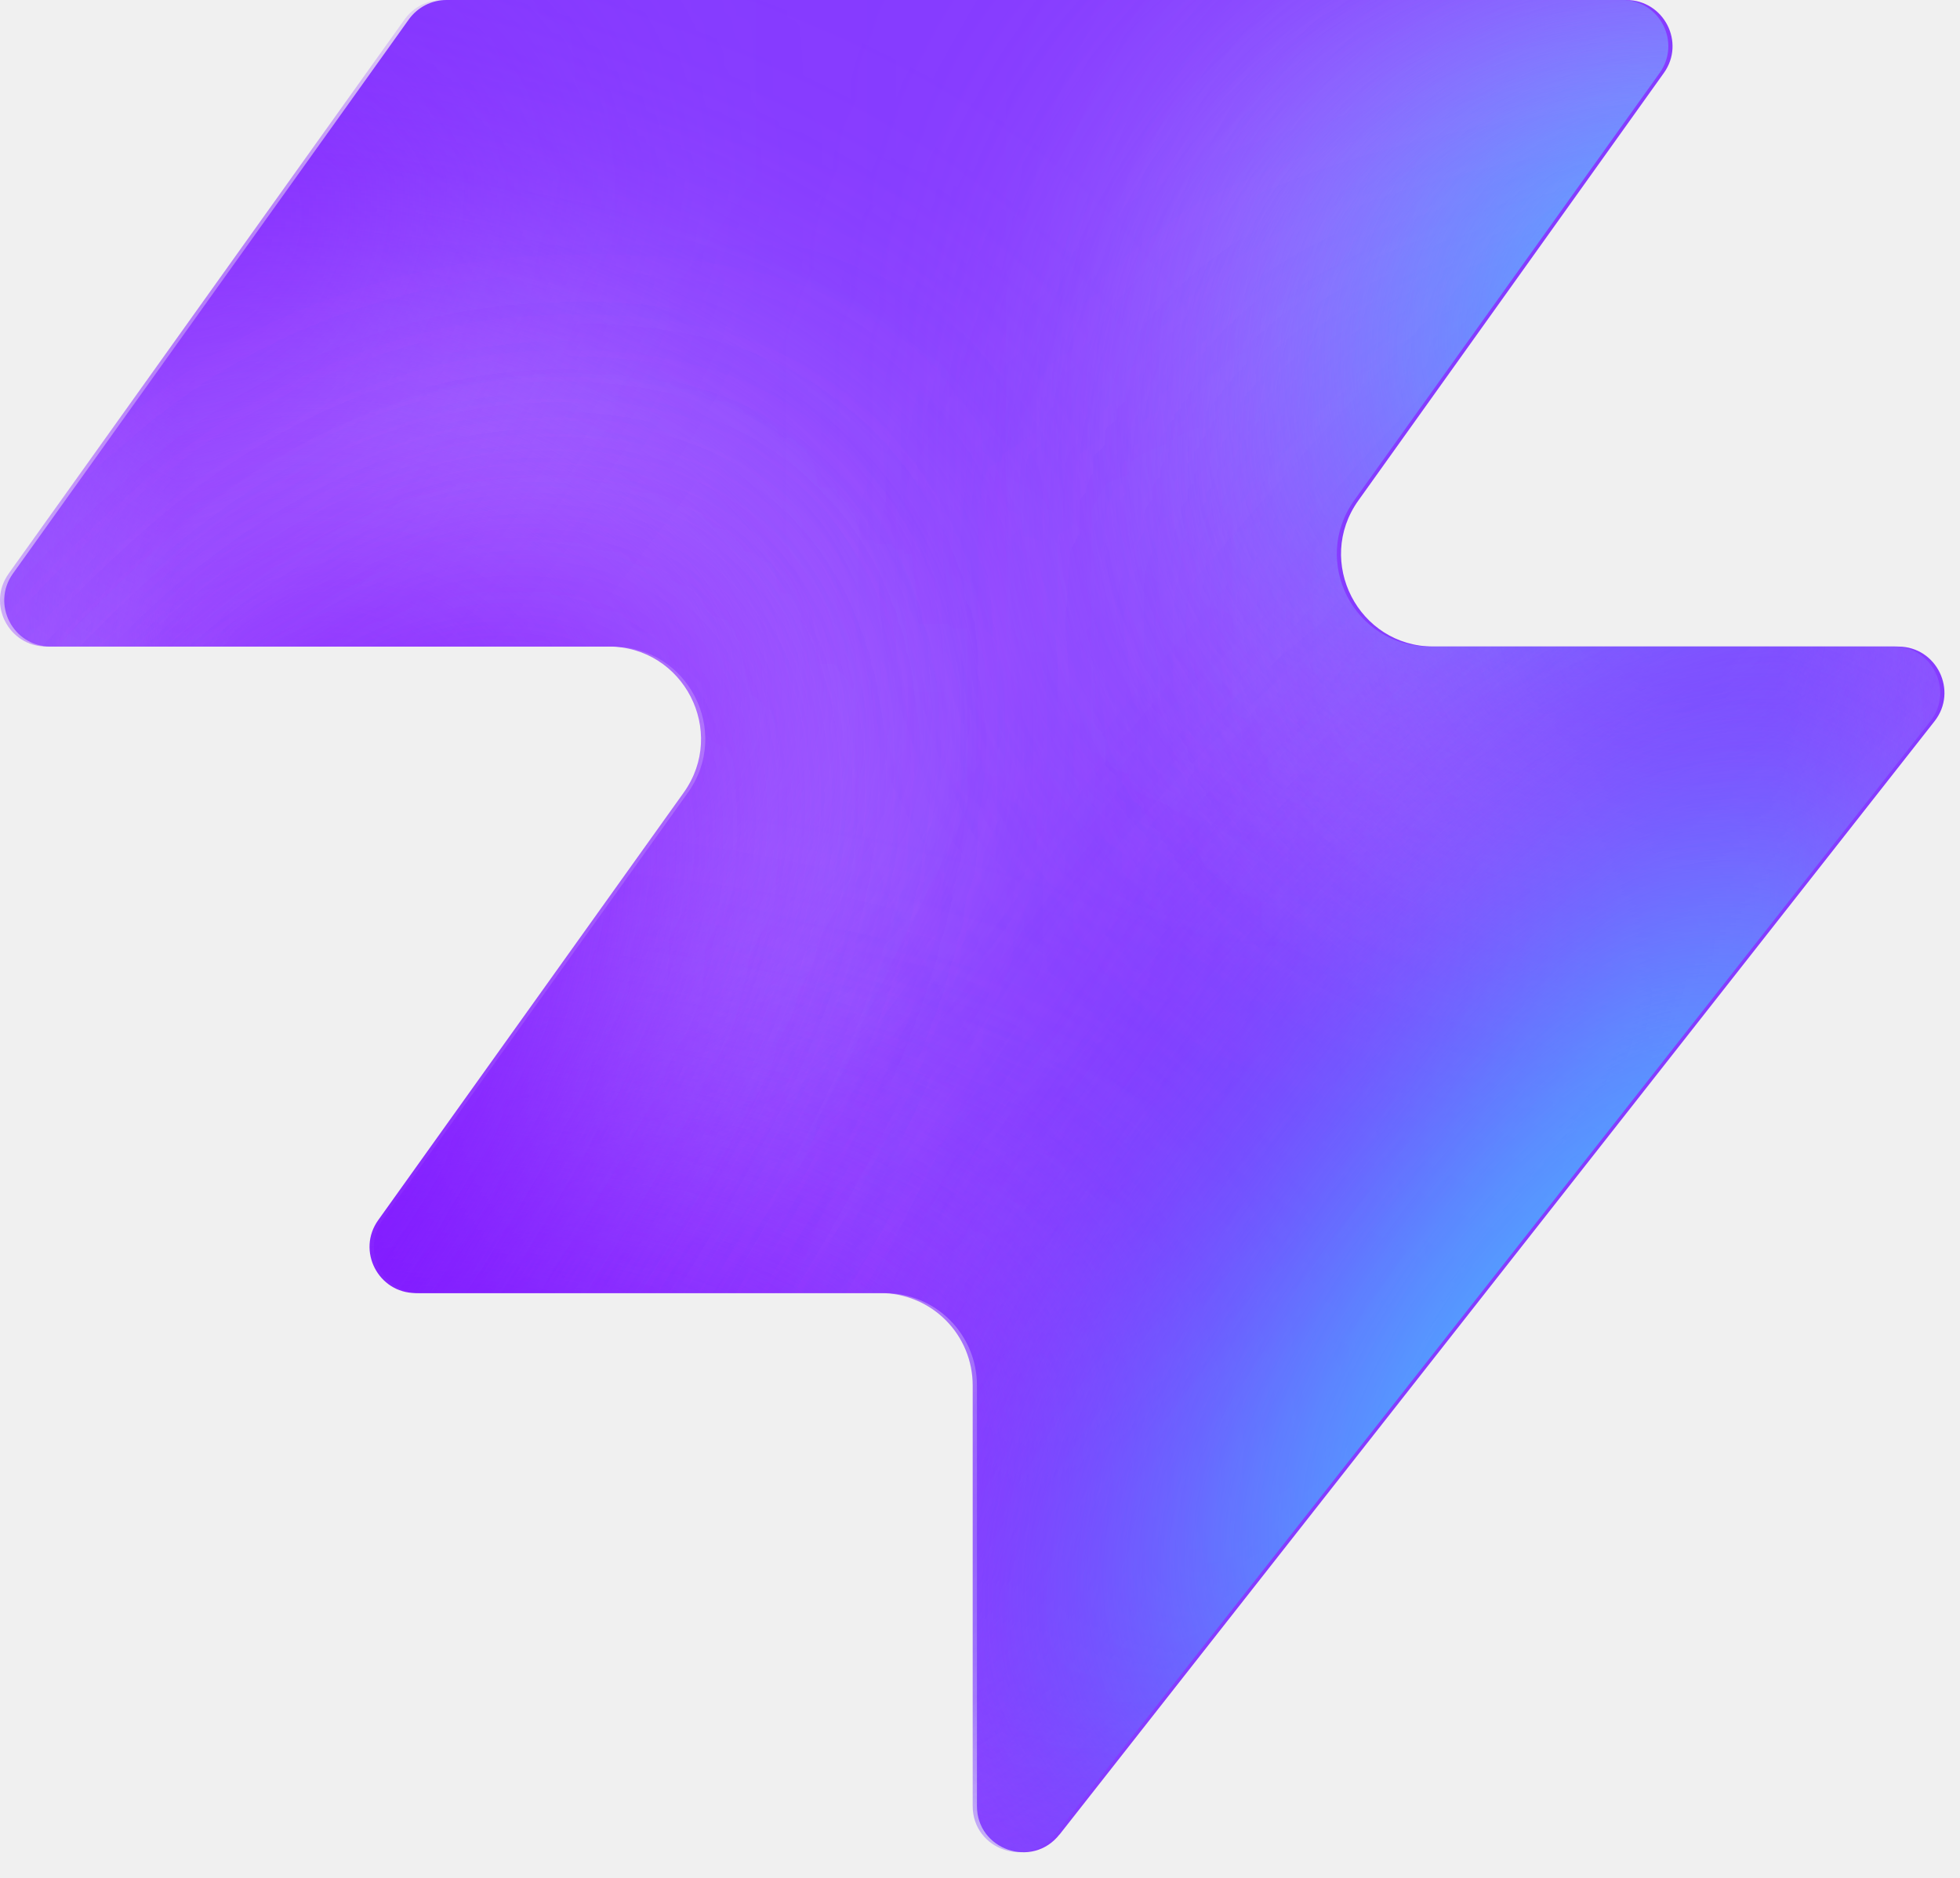
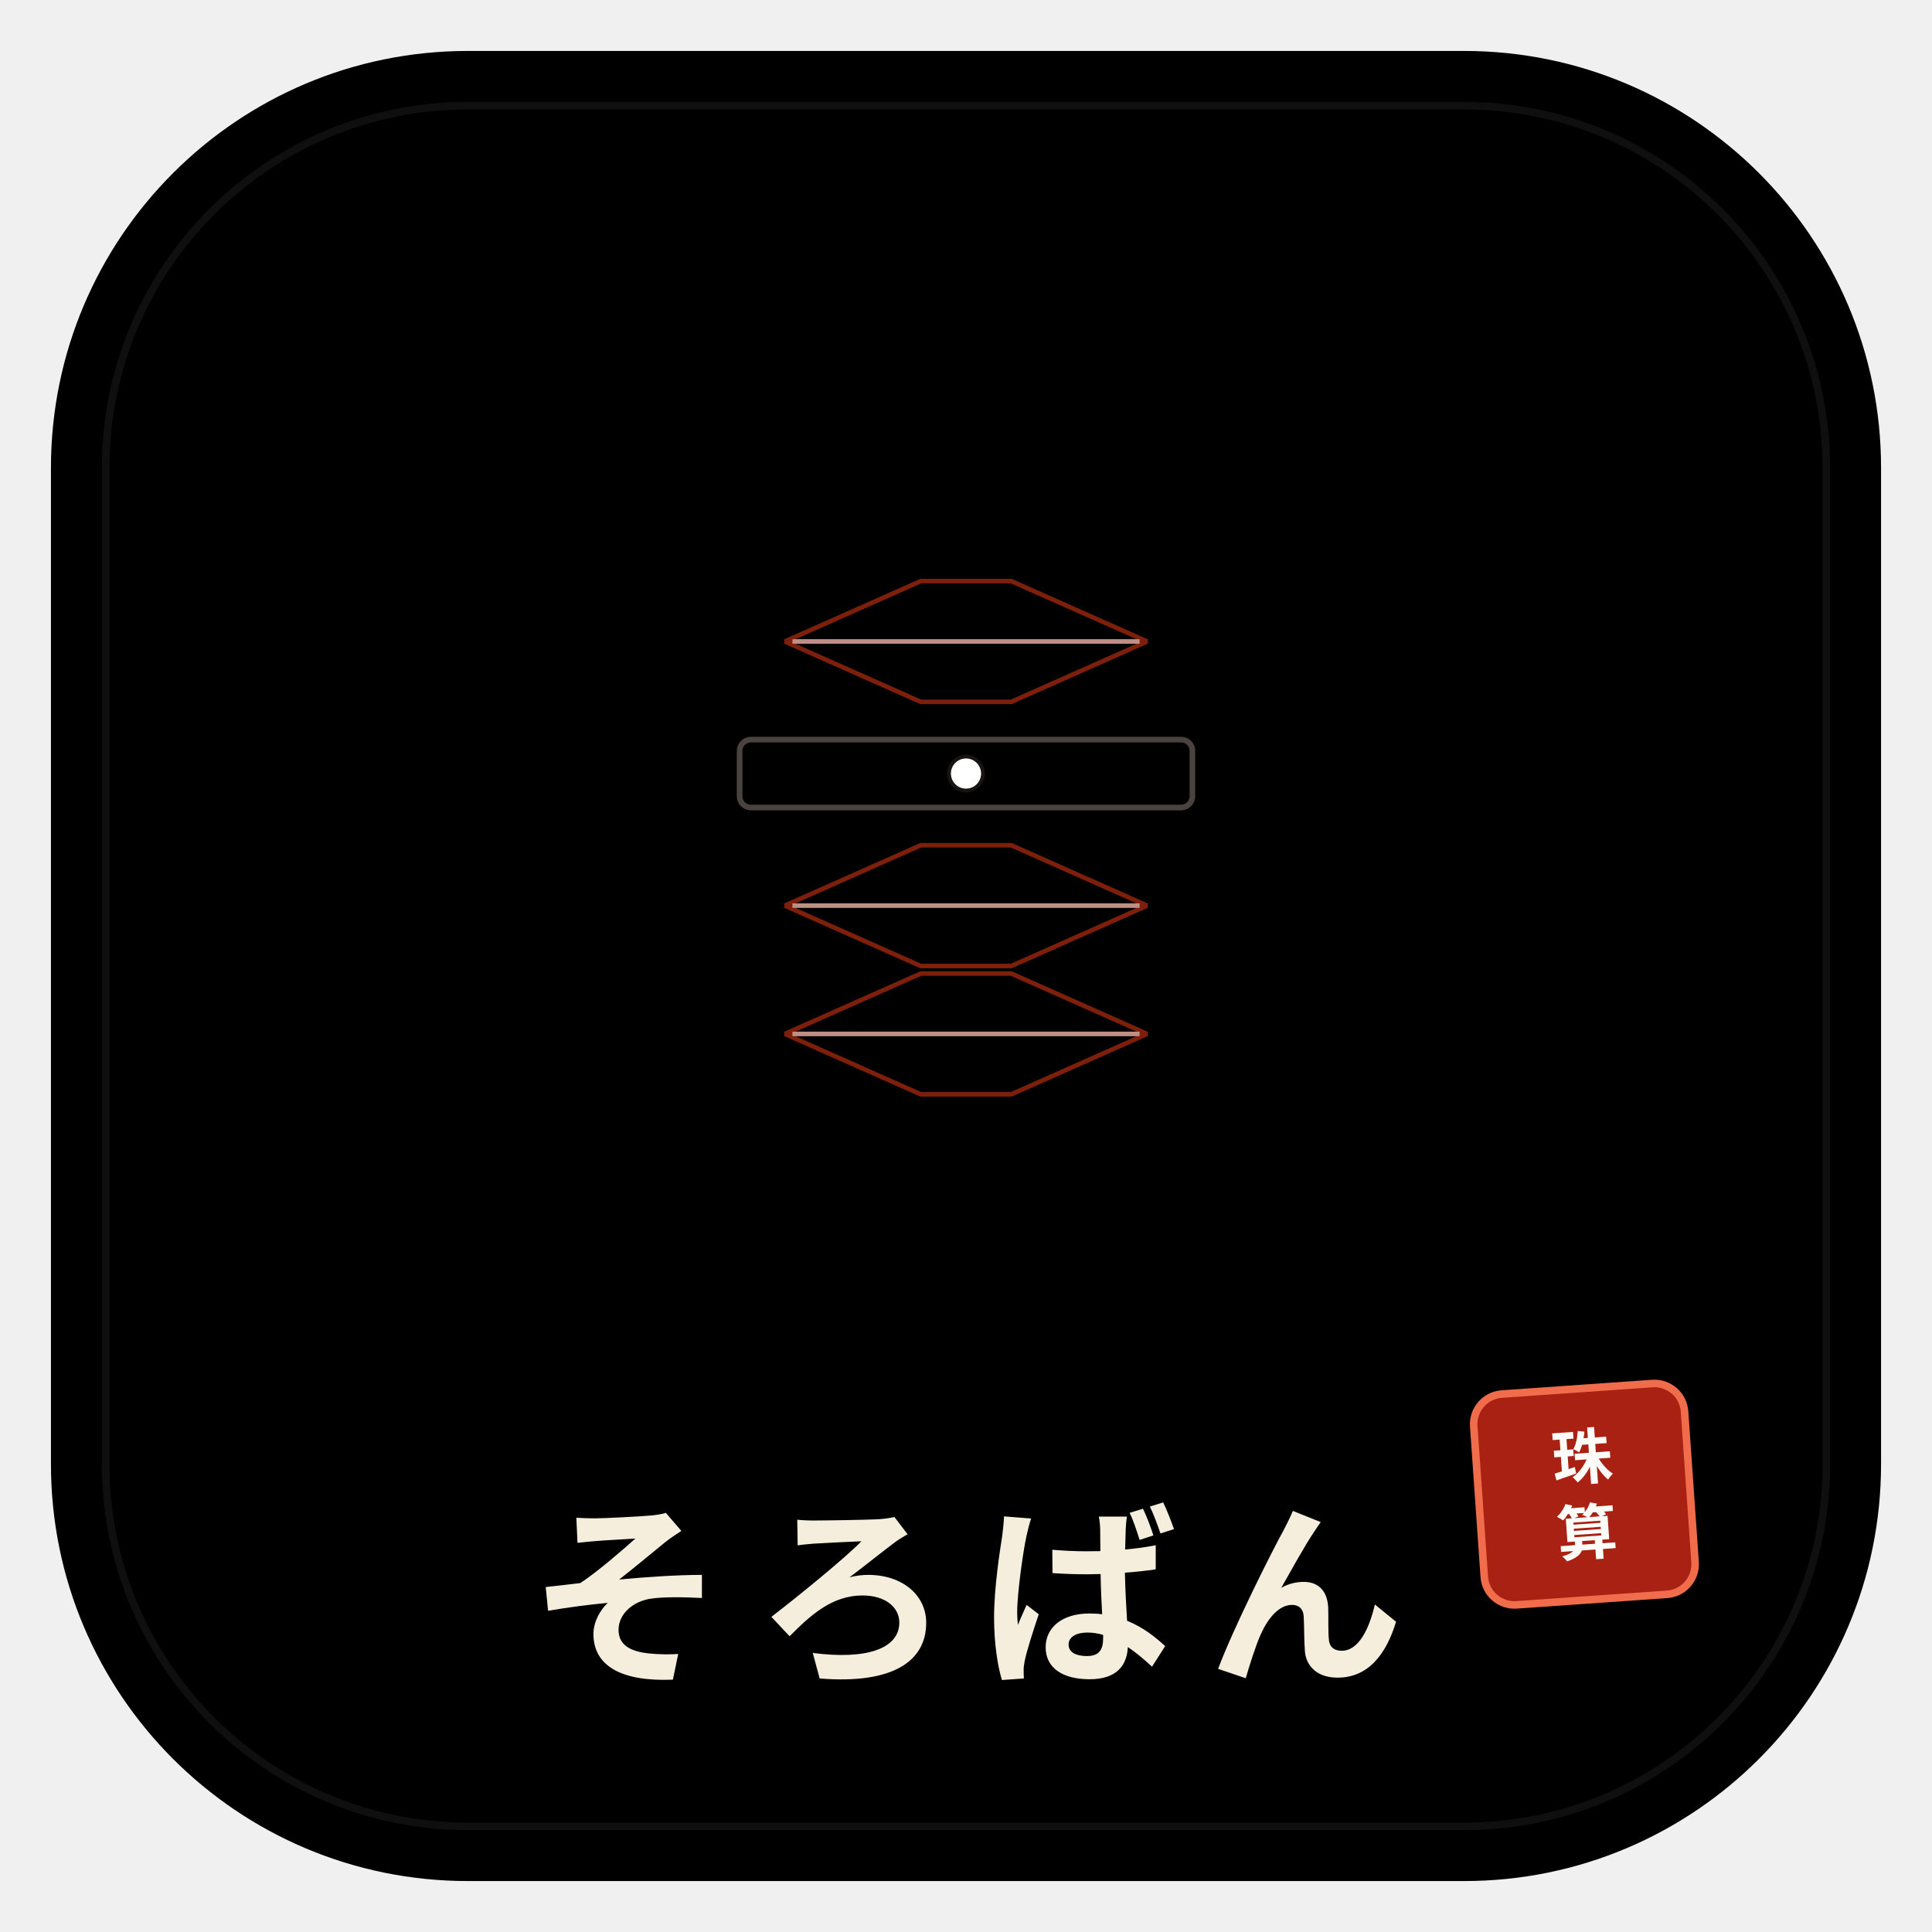
- <svg xmlns="http://www.w3.org/2000/svg" width="48" height="46" fill="none" viewBox="0 0 48 46">
-   <path fill="#863bff" d="M25.946 44.938c-.664.845-2.021.375-2.021-.698V33.937a2.26 2.26 0 0 0-2.262-2.262H10.287c-.92 0-1.456-1.04-.92-1.788l7.48-10.471c1.07-1.497 0-3.578-1.842-3.578H1.237c-.92 0-1.456-1.04-.92-1.788L10.013.474c.214-.297.556-.474.92-.474h28.894c.92 0 1.456 1.04.92 1.788l-7.48 10.471c-1.07 1.498 0 3.579 1.842 3.579h11.377c.943 0 1.473 1.088.89 1.83L25.947 44.94z" style="fill:#863bff;fill:color(display-p3 .525 .23 1);fill-opacity:1" />
-   <mask id="a" width="48" height="46" x="0" y="0" maskUnits="userSpaceOnUse" style="mask-type:alpha">
-     <path fill="#000" d="M25.842 44.938c-.664.844-2.021.375-2.021-.698V33.937a2.26 2.26 0 0 0-2.262-2.262H10.183c-.92 0-1.456-1.04-.92-1.788l7.48-10.471c1.07-1.498 0-3.579-1.842-3.579H1.133c-.92 0-1.456-1.04-.92-1.787L9.91.473c.214-.297.556-.474.92-.474h28.894c.92 0 1.456 1.04.92 1.788l-7.48 10.471c-1.07 1.498 0 3.578 1.842 3.578h11.377c.943 0 1.473 1.088.89 1.832L25.843 44.94z" style="fill:#000;fill-opacity:1" />
-   </mask>
-   <g mask="url(#a)">
-     <g filter="url(#b)">
-       <ellipse cx="5.508" cy="14.704" fill="#ede6ff" rx="5.508" ry="14.704" style="fill:#ede6ff;fill:color(display-p3 .927 .903 1);fill-opacity:1" transform="matrix(.00324 1 1 -.00324 -4.47 31.516)" />
+ <svg xmlns="http://www.w3.org/2000/svg" viewBox="0 0 512 512" width="512" height="512">
+   <defs>
+     <linearGradient id="bgGrad" x1="0%" y1="0%" x2="100%" y2="100%">
+       <stop offset="0%" stopColor="#25211f" />
+       <stop offset="50%" stopColor="#171413" />
+       <stop offset="100%" stopColor="#0d0b0a" />
+     </linearGradient>
+     <linearGradient id="goldBorder" x1="0%" y1="0%" x2="100%" y2="100%">
+       <stop offset="0%" stopColor="#f59e42" />
+       <stop offset="35%" stopColor="#8a5317" />
+       <stop offset="70%" stopColor="#e05638" />
+       <stop offset="100%" stopColor="#4a2610" />
+     </linearGradient>
+     <linearGradient id="ensoGrad" x1="0%" y1="0%" x2="100%" y2="100%">
+       <stop offset="0%" stopColor="#e05638" />
+       <stop offset="40%" stopColor="#f59e42" />
+       <stop offset="75%" stopColor="#d97736" />
+       <stop offset="100%" stopColor="#8a2411" />
+     </linearGradient>
+     <linearGradient id="beadTopGrad" x1="0%" y1="0%" x2="0%" y2="100%">
+       <stop offset="0%" stopColor="#ff8264" />
+       <stop offset="100%" stopColor="#e05638" />
+     </linearGradient>
+     <linearGradient id="beadBotGrad" x1="0%" y1="0%" x2="0%" y2="100%">
+       <stop offset="0%" stopColor="#c24327" />
+       <stop offset="100%" stopColor="#872512" />
+     </linearGradient>
+     <linearGradient id="metalRod" x1="0%" y1="0%" x2="100%" y2="0%">
+       <stop offset="0%" stopColor="#1a1817" />
+       <stop offset="50%" stopColor="#665e5b" />
+       <stop offset="100%" stopColor="#1a1817" />
+     </linearGradient>
+     <linearGradient id="woodBeam" x1="0%" y1="0%" x2="0%" y2="100%">
+       <stop offset="0%" stopColor="#3d3735" />
+       <stop offset="50%" stopColor="#262221" />
+       <stop offset="100%" stopColor="#141212" />
+     </linearGradient>
+   </defs>
+   <rect x="16" y="16" width="480" height="480" rx="108" ry="108" fill="url(#bgGrad)" stroke="url(#goldBorder)" stroke-width="5" />
+   <rect x="28" y="28" width="456" height="456" rx="96" ry="96" fill="none" stroke="rgba(255,255,255,0.06)" stroke-width="2" />
+   <g transform="translate(256, 256)">
+     <path d="M -140,-60 A 165,165 0 1,1 90,145" fill="none" stroke="url(#ensoGrad)" stroke-width="14" stroke-linecap="round" opacity="0.45" />
+   </g>
+   <g transform="translate(196, 76)">
+     <rect x="56" y="20" width="8" height="320" rx="4" fill="url(#metalRod)" />
+     <rect x="0" y="120" width="120" height="18" rx="3" fill="url(#woodBeam)" stroke="#4a423f" stroke-width="1.5" />
+     <circle cx="60" cy="129" r="4.5" fill="#ffffff" stroke="#171413" stroke-width="1" />
+     <g transform="translate(60, 94)">
+       <polygon points="-12,-16 12,-16 48,0 -48,0" fill="url(#beadTopGrad)" stroke="#7e1f0c" stroke-width="1.2" />
+       <polygon points="-48,0 48,0 12,16 -12,16" fill="url(#beadBotGrad)" stroke="#7e1f0c" stroke-width="1.2" />
+       <line x1="-46" y1="0" x2="46" y2="0" stroke="rgba(255,255,255,0.5)" stroke-width="1.2" />
    </g>
-     <g filter="url(#c)">
-       <ellipse cx="10.399" cy="29.851" fill="#ede6ff" rx="10.399" ry="29.851" style="fill:#ede6ff;fill:color(display-p3 .927 .903 1);fill-opacity:1" transform="matrix(.00324 1 1 -.00324 -39.328 7.883)" />
+     <g transform="translate(60, 164)">
+       <polygon points="-12,-16 12,-16 48,0 -48,0" fill="url(#beadTopGrad)" stroke="#7e1f0c" stroke-width="1.2" />
+       <polygon points="-48,0 48,0 12,16 -12,16" fill="url(#beadBotGrad)" stroke="#7e1f0c" stroke-width="1.2" />
+       <line x1="-46" y1="0" x2="46" y2="0" stroke="rgba(255,255,255,0.5)" stroke-width="1.2" />
    </g>
-     <g filter="url(#d)">
-       <ellipse cx="5.508" cy="30.487" fill="#7e14ff" rx="5.508" ry="30.487" style="fill:#7e14ff;fill:color(display-p3 .492 .077 1);fill-opacity:1" transform="rotate(89.814 -25.913 -14.639)scale(1 -1)" />
-     </g>
-     <g filter="url(#e)">
-       <ellipse cx="5.508" cy="30.599" fill="#7e14ff" rx="5.508" ry="30.599" style="fill:#7e14ff;fill:color(display-p3 .492 .077 1);fill-opacity:1" transform="rotate(89.814 -32.644 -3.334)scale(1 -1)" />
-     </g>
-     <g filter="url(#f)">
-       <ellipse cx="5.508" cy="30.599" fill="#7e14ff" rx="5.508" ry="30.599" style="fill:#7e14ff;fill:color(display-p3 .492 .077 1);fill-opacity:1" transform="matrix(.00324 1 1 -.00324 -34.34 30.47)" />
-     </g>
-     <g filter="url(#g)">
-       <ellipse cx="14.072" cy="22.078" fill="#ede6ff" rx="14.072" ry="22.078" style="fill:#ede6ff;fill:color(display-p3 .927 .903 1);fill-opacity:1" transform="rotate(93.35 24.506 48.493)scale(-1 1)" />
-     </g>
-     <g filter="url(#h)">
-       <ellipse cx="3.47" cy="21.501" fill="#7e14ff" rx="3.47" ry="21.501" style="fill:#7e14ff;fill:color(display-p3 .492 .077 1);fill-opacity:1" transform="rotate(89.009 28.708 47.59)scale(-1 1)" />
-     </g>
-     <g filter="url(#i)">
-       <ellipse cx="3.47" cy="21.501" fill="#7e14ff" rx="3.47" ry="21.501" style="fill:#7e14ff;fill:color(display-p3 .492 .077 1);fill-opacity:1" transform="rotate(89.009 28.708 47.59)scale(-1 1)" />
-     </g>
-     <g filter="url(#j)">
-       <ellipse cx=".387" cy="8.972" fill="#7e14ff" rx="4.407" ry="29.108" style="fill:#7e14ff;fill:color(display-p3 .492 .077 1);fill-opacity:1" transform="rotate(39.51 .387 8.972)" />
-     </g>
-     <g filter="url(#k)">
-       <ellipse cx="47.523" cy="-6.092" fill="#7e14ff" rx="4.407" ry="29.108" style="fill:#7e14ff;fill:color(display-p3 .492 .077 1);fill-opacity:1" transform="rotate(37.892 47.523 -6.092)" />
-     </g>
-     <g filter="url(#l)">
-       <ellipse cx="41.412" cy="6.333" fill="#47bfff" rx="5.971" ry="9.665" style="fill:#47bfff;fill:color(display-p3 .28 .748 1);fill-opacity:1" transform="rotate(37.892 41.412 6.333)" />
-     </g>
-     <g filter="url(#m)">
-       <ellipse cx="-1.879" cy="38.332" fill="#7e14ff" rx="4.407" ry="29.108" style="fill:#7e14ff;fill:color(display-p3 .492 .077 1);fill-opacity:1" transform="rotate(37.892 -1.88 38.332)" />
-     </g>
-     <g filter="url(#n)">
-       <ellipse cx="-1.879" cy="38.332" fill="#7e14ff" rx="4.407" ry="29.108" style="fill:#7e14ff;fill:color(display-p3 .492 .077 1);fill-opacity:1" transform="rotate(37.892 -1.88 38.332)" />
-     </g>
-     <g filter="url(#o)">
-       <ellipse cx="35.651" cy="29.907" fill="#7e14ff" rx="4.407" ry="29.108" style="fill:#7e14ff;fill:color(display-p3 .492 .077 1);fill-opacity:1" transform="rotate(37.892 35.651 29.907)" />
-     </g>
-     <g filter="url(#p)">
-       <ellipse cx="38.418" cy="32.4" fill="#47bfff" rx="5.971" ry="15.297" style="fill:#47bfff;fill:color(display-p3 .28 .748 1);fill-opacity:1" transform="rotate(37.892 38.418 32.4)" />
+     <g transform="translate(60, 198)">
+       <polygon points="-12,-16 12,-16 48,0 -48,0" fill="url(#beadTopGrad)" stroke="#7e1f0c" stroke-width="1.2" />
+       <polygon points="-48,0 48,0 12,16 -12,16" fill="url(#beadBotGrad)" stroke="#7e1f0c" stroke-width="1.2" />
+       <line x1="-46" y1="0" x2="46" y2="0" stroke="rgba(255,255,255,0.5)" stroke-width="1.2" />
    </g>
  </g>
-   <defs>
-     <filter id="b" width="60.045" height="41.654" x="-19.77" y="16.149" color-interpolation-filters="sRGB" filterUnits="userSpaceOnUse">
-       <feFlood flood-opacity="0" result="BackgroundImageFix" />
-       <feBlend in="SourceGraphic" in2="BackgroundImageFix" result="shape" />
-       <feGaussianBlur result="effect1_foregroundBlur_2002_17158" stdDeviation="7.659" />
-     </filter>
-     <filter id="c" width="90.34" height="51.437" x="-54.613" y="-7.533" color-interpolation-filters="sRGB" filterUnits="userSpaceOnUse">
-       <feFlood flood-opacity="0" result="BackgroundImageFix" />
-       <feBlend in="SourceGraphic" in2="BackgroundImageFix" result="shape" />
-       <feGaussianBlur result="effect1_foregroundBlur_2002_17158" stdDeviation="7.659" />
-     </filter>
-     <filter id="d" width="79.355" height="29.4" x="-49.64" y="2.03" color-interpolation-filters="sRGB" filterUnits="userSpaceOnUse">
-       <feFlood flood-opacity="0" result="BackgroundImageFix" />
-       <feBlend in="SourceGraphic" in2="BackgroundImageFix" result="shape" />
-       <feGaussianBlur result="effect1_foregroundBlur_2002_17158" stdDeviation="4.596" />
-     </filter>
-     <filter id="e" width="79.579" height="29.4" x="-45.045" y="20.029" color-interpolation-filters="sRGB" filterUnits="userSpaceOnUse">
-       <feFlood flood-opacity="0" result="BackgroundImageFix" />
-       <feBlend in="SourceGraphic" in2="BackgroundImageFix" result="shape" />
-       <feGaussianBlur result="effect1_foregroundBlur_2002_17158" stdDeviation="4.596" />
-     </filter>
-     <filter id="f" width="79.579" height="29.4" x="-43.513" y="21.178" color-interpolation-filters="sRGB" filterUnits="userSpaceOnUse">
-       <feFlood flood-opacity="0" result="BackgroundImageFix" />
-       <feBlend in="SourceGraphic" in2="BackgroundImageFix" result="shape" />
-       <feGaussianBlur result="effect1_foregroundBlur_2002_17158" stdDeviation="4.596" />
-     </filter>
-     <filter id="g" width="74.749" height="58.852" x="15.756" y="-17.901" color-interpolation-filters="sRGB" filterUnits="userSpaceOnUse">
-       <feFlood flood-opacity="0" result="BackgroundImageFix" />
-       <feBlend in="SourceGraphic" in2="BackgroundImageFix" result="shape" />
-       <feGaussianBlur result="effect1_foregroundBlur_2002_17158" stdDeviation="7.659" />
-     </filter>
-     <filter id="h" width="61.377" height="25.362" x="23.548" y="2.284" color-interpolation-filters="sRGB" filterUnits="userSpaceOnUse">
-       <feFlood flood-opacity="0" result="BackgroundImageFix" />
-       <feBlend in="SourceGraphic" in2="BackgroundImageFix" result="shape" />
-       <feGaussianBlur result="effect1_foregroundBlur_2002_17158" stdDeviation="4.596" />
-     </filter>
-     <filter id="i" width="61.377" height="25.362" x="23.548" y="2.284" color-interpolation-filters="sRGB" filterUnits="userSpaceOnUse">
-       <feFlood flood-opacity="0" result="BackgroundImageFix" />
-       <feBlend in="SourceGraphic" in2="BackgroundImageFix" result="shape" />
-       <feGaussianBlur result="effect1_foregroundBlur_2002_17158" stdDeviation="4.596" />
-     </filter>
-     <filter id="j" width="56.045" height="63.649" x="-27.636" y="-22.853" color-interpolation-filters="sRGB" filterUnits="userSpaceOnUse">
-       <feFlood flood-opacity="0" result="BackgroundImageFix" />
-       <feBlend in="SourceGraphic" in2="BackgroundImageFix" result="shape" />
-       <feGaussianBlur result="effect1_foregroundBlur_2002_17158" stdDeviation="4.596" />
-     </filter>
-     <filter id="k" width="54.814" height="64.646" x="20.116" y="-38.415" color-interpolation-filters="sRGB" filterUnits="userSpaceOnUse">
-       <feFlood flood-opacity="0" result="BackgroundImageFix" />
-       <feBlend in="SourceGraphic" in2="BackgroundImageFix" result="shape" />
-       <feGaussianBlur result="effect1_foregroundBlur_2002_17158" stdDeviation="4.596" />
-     </filter>
-     <filter id="l" width="33.541" height="35.313" x="24.641" y="-11.323" color-interpolation-filters="sRGB" filterUnits="userSpaceOnUse">
-       <feFlood flood-opacity="0" result="BackgroundImageFix" />
-       <feBlend in="SourceGraphic" in2="BackgroundImageFix" result="shape" />
-       <feGaussianBlur result="effect1_foregroundBlur_2002_17158" stdDeviation="4.596" />
-     </filter>
-     <filter id="m" width="54.814" height="64.646" x="-29.286" y="6.009" color-interpolation-filters="sRGB" filterUnits="userSpaceOnUse">
-       <feFlood flood-opacity="0" result="BackgroundImageFix" />
-       <feBlend in="SourceGraphic" in2="BackgroundImageFix" result="shape" />
-       <feGaussianBlur result="effect1_foregroundBlur_2002_17158" stdDeviation="4.596" />
-     </filter>
-     <filter id="n" width="54.814" height="64.646" x="-29.286" y="6.009" color-interpolation-filters="sRGB" filterUnits="userSpaceOnUse">
-       <feFlood flood-opacity="0" result="BackgroundImageFix" />
-       <feBlend in="SourceGraphic" in2="BackgroundImageFix" result="shape" />
-       <feGaussianBlur result="effect1_foregroundBlur_2002_17158" stdDeviation="4.596" />
-     </filter>
-     <filter id="o" width="54.814" height="64.646" x="8.244" y="-2.416" color-interpolation-filters="sRGB" filterUnits="userSpaceOnUse">
-       <feFlood flood-opacity="0" result="BackgroundImageFix" />
-       <feBlend in="SourceGraphic" in2="BackgroundImageFix" result="shape" />
-       <feGaussianBlur result="effect1_foregroundBlur_2002_17158" stdDeviation="4.596" />
-     </filter>
-     <filter id="p" width="39.409" height="43.623" x="18.713" y="10.588" color-interpolation-filters="sRGB" filterUnits="userSpaceOnUse">
-       <feFlood flood-opacity="0" result="BackgroundImageFix" />
-       <feBlend in="SourceGraphic" in2="BackgroundImageFix" result="shape" />
-       <feGaussianBlur result="effect1_foregroundBlur_2002_17158" stdDeviation="4.596" />
-     </filter>
-   </defs>
+   <text x="256" y="442" text-anchor="middle" font-family="'Hiragino Mincho ProN', 'Yu Mincho', serif" font-weight="900" font-size="52" fill="#f5eedc" letter-spacing="8">
+     そろばん
+   </text>
+   <g transform="translate(390, 370) rotate(-4)">
+     <rect x="0" y="0" width="56" height="56" rx="8" fill="#a82113" stroke="#f06c4b" stroke-width="2" />
+     <text x="28" y="24" text-anchor="middle" font-family="'Hiragino Mincho ProN', serif" font-weight="900" font-size="16" fill="#fdfcf9">珠</text>
+     <text x="28" y="44" text-anchor="middle" font-family="'Hiragino Mincho ProN', serif" font-weight="900" font-size="16" fill="#fdfcf9">算</text>
+   </g>
</svg>
